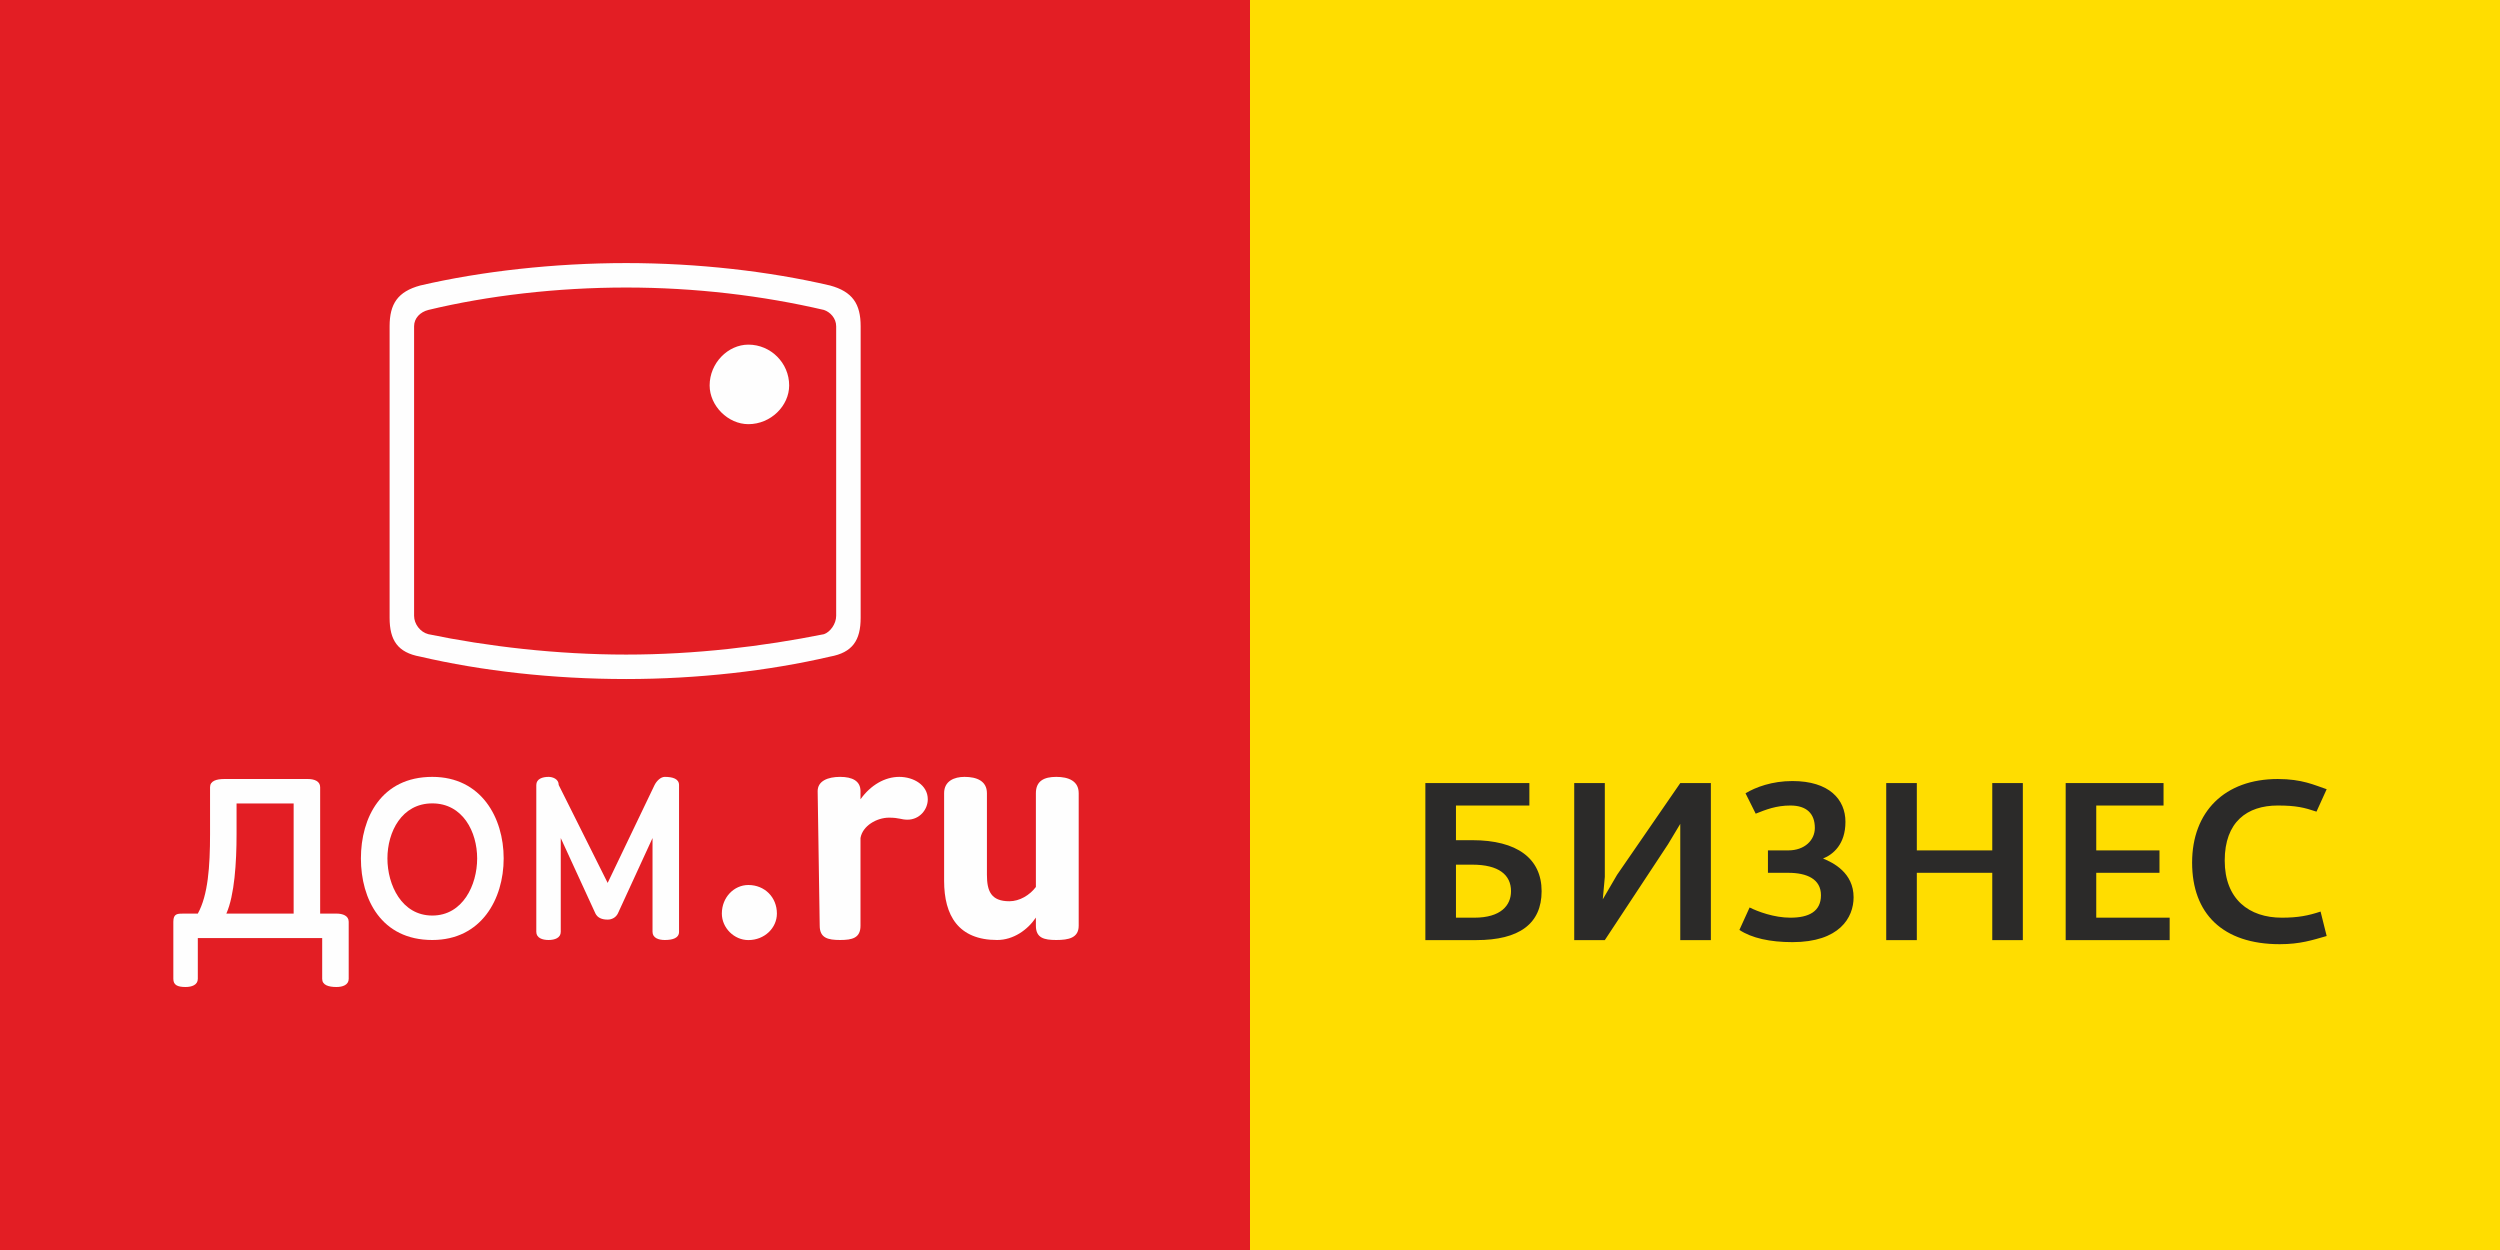
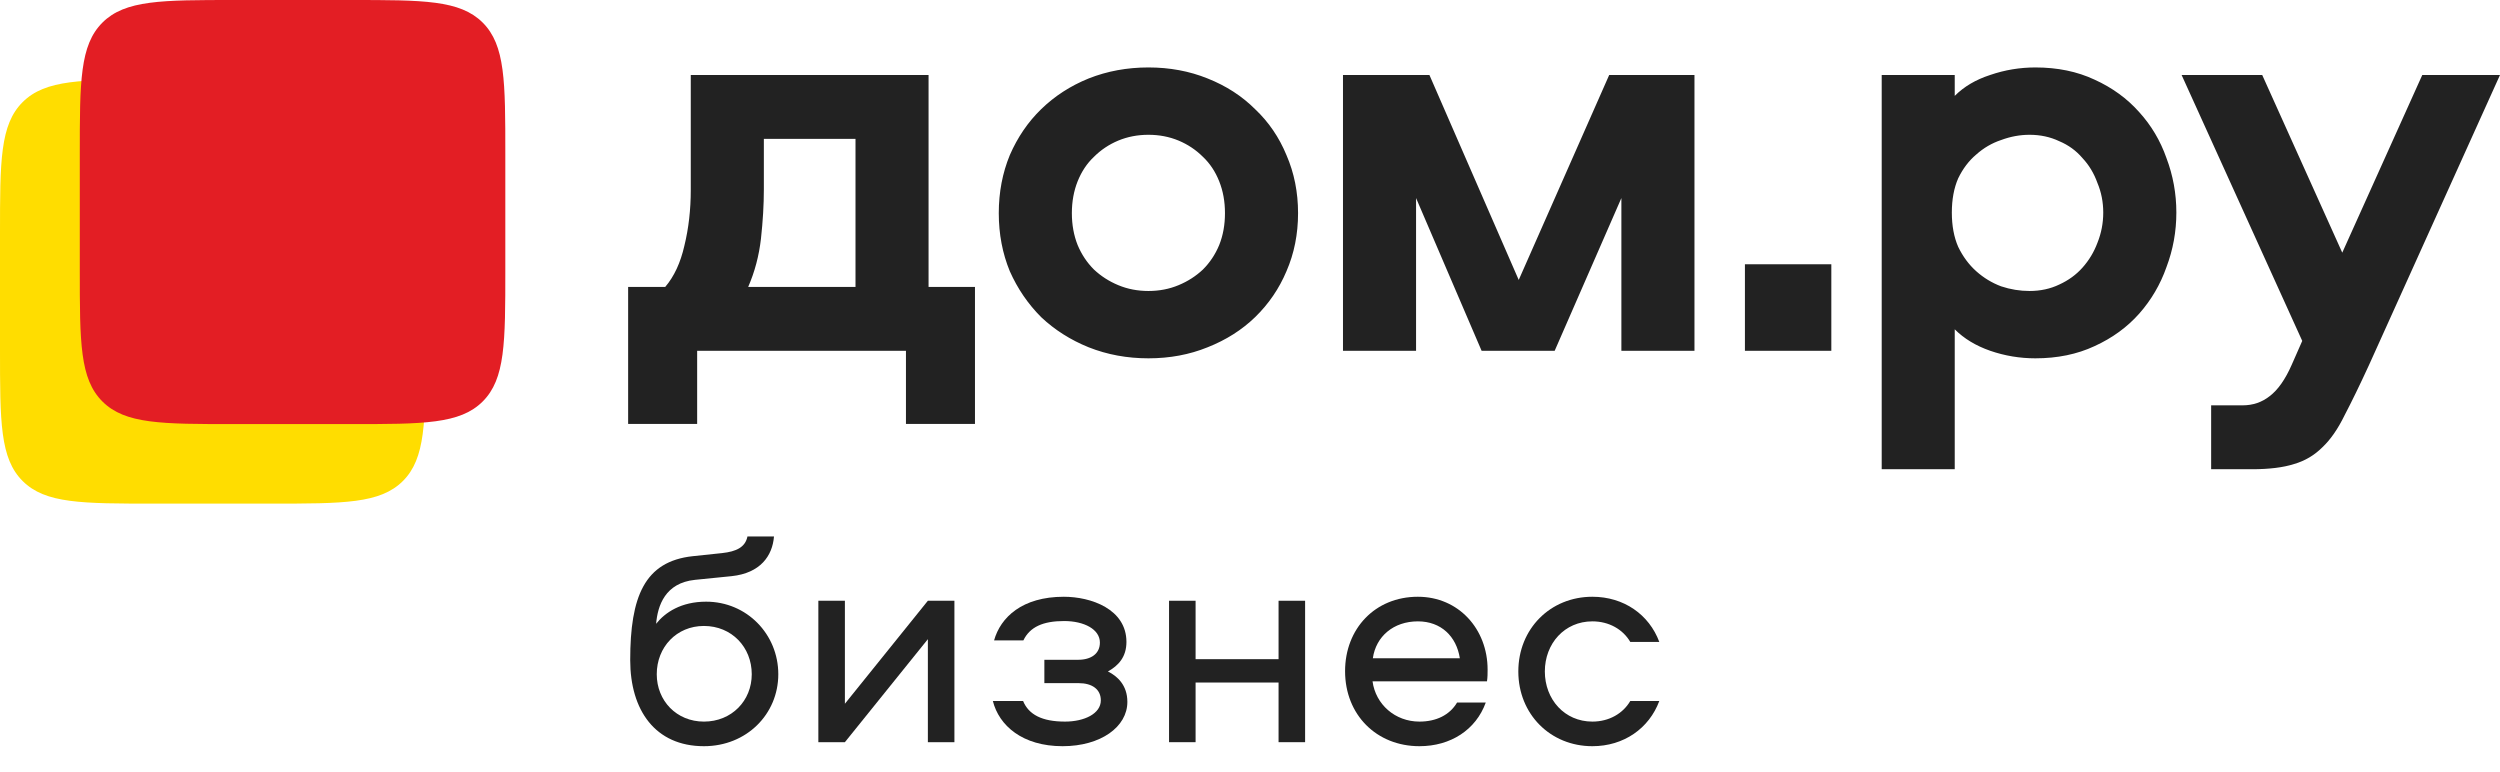
- <svg xmlns="http://www.w3.org/2000/svg" width="96" height="48" viewBox="0 0 96 48" fill="none">
-   <path fill-rule="evenodd" clip-rule="evenodd" d="M48 48H0V0H48V48Z" fill="#E31E24" />
-   <path fill-rule="evenodd" clip-rule="evenodd" d="M16.6 36.096C14.642 36.096 13.859 34.53 13.859 32.964C13.859 31.398 14.642 29.832 16.6 29.832C18.479 29.832 19.341 31.398 19.341 32.964C19.341 34.53 18.479 36.096 16.6 36.096ZM16.6 30.85C15.425 30.85 14.877 31.946 14.877 32.964C14.877 33.982 15.425 35.157 16.6 35.157C17.774 35.157 18.323 33.982 18.323 32.964C18.323 31.946 17.774 30.85 16.6 30.85Z" fill="#FEFEFE" />
-   <path fill-rule="evenodd" clip-rule="evenodd" d="M7.596 35.082C7.987 34.377 8.066 33.281 8.066 32.028V30.227C8.066 29.992 8.301 29.914 8.614 29.914H11.824C12.059 29.914 12.294 29.992 12.294 30.227V35.082H12.921C13.155 35.082 13.39 35.16 13.39 35.395V37.588C13.39 37.823 13.155 37.901 12.921 37.901C12.607 37.901 12.372 37.823 12.372 37.588V36.022H7.596V37.588C7.596 37.823 7.361 37.901 7.126 37.901C6.813 37.901 6.656 37.823 6.656 37.588V35.395C6.656 35.082 6.813 35.082 7.048 35.082H7.596ZM11.276 35.082V30.854H9.084V32.028C9.084 33.124 9.005 34.377 8.692 35.082H11.276Z" fill="#FEFEFE" />
-   <path fill-rule="evenodd" clip-rule="evenodd" d="M26.075 35.783C26.075 36.018 25.84 36.096 25.527 36.096C25.292 36.096 25.057 36.018 25.057 35.783V32.181L23.726 35.078C23.648 35.235 23.491 35.313 23.334 35.313C23.099 35.313 22.943 35.235 22.864 35.078L21.533 32.181V35.783C21.533 36.018 21.299 36.096 21.064 36.096C20.829 36.096 20.594 36.018 20.594 35.783V30.145C20.594 29.91 20.829 29.832 21.064 29.832C21.22 29.832 21.455 29.91 21.455 30.145L23.334 33.904L25.135 30.145C25.214 29.989 25.37 29.832 25.527 29.832C25.84 29.832 26.075 29.91 26.075 30.145V35.783Z" fill="#FEFEFE" />
-   <path fill-rule="evenodd" clip-rule="evenodd" d="M28.737 36.099C28.189 36.099 27.719 35.629 27.719 35.081C27.719 34.454 28.189 33.984 28.737 33.984C29.363 33.984 29.833 34.454 29.833 35.081C29.833 35.629 29.363 36.099 28.737 36.099Z" fill="#FEFEFE" />
-   <path fill-rule="evenodd" clip-rule="evenodd" d="M34.531 29.832C33.982 29.832 33.434 30.145 33.043 30.693V30.38C33.043 29.989 32.73 29.832 32.26 29.832C31.79 29.832 31.398 29.989 31.398 30.38L31.477 35.548C31.477 36.018 31.79 36.096 32.26 36.096C32.73 36.096 33.043 36.018 33.043 35.548V32.181C33.121 31.711 33.669 31.398 34.139 31.398C34.531 31.398 34.609 31.476 34.844 31.476C35.314 31.476 35.627 31.085 35.627 30.693C35.627 30.145 35.079 29.832 34.531 29.832Z" fill="#FEFEFE" />
-   <path fill-rule="evenodd" clip-rule="evenodd" d="M40.561 29.832C40.091 29.832 39.778 29.989 39.778 30.459V34.06C39.543 34.374 39.151 34.608 38.76 34.608C38.055 34.608 37.898 34.217 37.898 33.591V30.459C37.898 29.989 37.507 29.832 37.037 29.832C36.645 29.832 36.254 29.989 36.254 30.459V33.825C36.254 35.157 36.802 36.096 38.29 36.096C38.916 36.096 39.464 35.705 39.778 35.235V35.548C39.778 36.018 40.091 36.096 40.561 36.096C41.03 36.096 41.422 36.018 41.422 35.548V30.459C41.422 29.989 41.03 29.832 40.561 29.832Z" fill="#FEFEFE" />
-   <path fill-rule="evenodd" clip-rule="evenodd" d="M28.738 13.234C27.955 13.234 27.25 13.939 27.25 14.8C27.25 15.584 27.955 16.288 28.738 16.288C29.599 16.288 30.304 15.584 30.304 14.8C30.304 13.939 29.599 13.234 28.738 13.234Z" fill="#FEFEFE" />
-   <path fill-rule="evenodd" clip-rule="evenodd" d="M31.875 10.963C29.525 10.415 26.785 10.102 24.044 10.102C21.303 10.102 18.485 10.415 16.136 10.963C15.274 11.198 14.961 11.668 14.961 12.529V23.726C14.961 24.588 15.274 25.058 16.136 25.214C18.485 25.762 21.225 26.075 24.044 26.075C26.785 26.075 29.525 25.762 31.875 25.214C32.736 25.058 33.049 24.588 33.049 23.726V12.529C33.049 11.668 32.736 11.198 31.875 10.963ZM32.109 23.648C32.109 23.961 31.875 24.274 31.64 24.353C29.29 24.823 26.706 25.136 24.044 25.136C21.382 25.136 18.72 24.823 16.449 24.353C16.136 24.274 15.901 23.961 15.901 23.648V12.529C15.901 12.216 16.136 11.981 16.449 11.902C18.72 11.354 21.382 11.041 24.044 11.041C26.706 11.041 29.29 11.354 31.64 11.902C31.875 11.981 32.109 12.216 32.109 12.529V23.648Z" fill="#FEFEFE" />
-   <path fill-rule="evenodd" clip-rule="evenodd" d="M48 48H96V0H48V48Z" fill="#FFDD00" />
-   <path d="M54.734 36.1H56.692C58.336 36.1 59.198 35.474 59.198 34.221C59.198 32.968 58.258 32.263 56.535 32.263H55.909V30.932H58.728V30.071H54.734V36.1ZM56.535 33.203C57.553 33.203 58.023 33.594 58.023 34.221C58.023 34.769 57.632 35.239 56.614 35.239H55.909V33.203H56.535ZM60.45 36.1H61.625L64.052 32.42L64.522 31.637V32.498V36.1H65.697V30.071H64.522L62.095 33.594L61.547 34.534L61.625 33.673V30.071H60.45V36.1ZM68.829 36.178C70.63 36.178 71.178 35.239 71.178 34.456C71.178 33.516 70.395 33.124 70.004 32.968C70.395 32.811 70.865 32.42 70.865 31.558C70.865 30.697 70.239 29.992 68.829 29.992C68.046 29.992 67.419 30.227 67.028 30.462L67.419 31.245C67.811 31.089 68.203 30.932 68.751 30.932C69.377 30.932 69.69 31.245 69.69 31.793C69.69 32.263 69.299 32.655 68.672 32.655H67.889V33.516H68.672C69.377 33.516 69.925 33.751 69.925 34.377C69.925 35.004 69.456 35.239 68.751 35.239C68.124 35.239 67.498 35.004 67.185 34.847L66.793 35.709C67.263 36.022 67.968 36.178 68.829 36.178ZM72.431 36.1H73.606V33.516H76.503V36.1H77.677V30.071H76.503V32.655H73.606V30.071H72.431V36.1ZM79.322 36.1H83.315V35.239H80.496V33.516H82.924V32.655H80.496V30.932H83.08V30.071H79.322V36.1ZM87.543 36.257C88.327 36.257 88.796 36.1 89.344 35.943L89.11 35.004C88.64 35.16 88.248 35.239 87.622 35.239C86.369 35.239 85.429 34.534 85.429 33.046C85.429 31.558 86.291 30.932 87.465 30.932C88.17 30.932 88.483 31.01 88.953 31.167L89.344 30.306C88.875 30.149 88.405 29.914 87.465 29.914C85.429 29.914 84.177 31.167 84.177 33.124C84.177 35.082 85.351 36.257 87.543 36.257Z" fill="#2B2A29" />
+ <svg xmlns="http://www.w3.org/2000/svg" width="94" height="29" viewBox="0 0 94 29" fill="none">
+   <path fill-rule="evenodd" clip-rule="evenodd" d="M45.405 2.95C44.722 2.674 43.981 2.536 43.181 2.536C42.381 2.536 41.632 2.674 40.934 2.95C40.251 3.227 39.655 3.612 39.146 4.107C38.652 4.588 38.26 5.163 37.969 5.832C37.693 6.502 37.554 7.229 37.554 8.015C37.554 8.801 37.693 9.529 37.969 10.199C38.26 10.853 38.652 11.428 39.146 11.923C39.655 12.403 40.251 12.782 40.934 13.058C41.632 13.335 42.381 13.473 43.181 13.473C43.981 13.473 44.722 13.335 45.405 13.058C46.103 12.782 46.699 12.403 47.194 11.923C47.703 11.428 48.095 10.853 48.371 10.199C48.662 9.529 48.807 8.801 48.807 8.015C48.807 7.229 48.662 6.502 48.371 5.832C48.095 5.163 47.703 4.588 47.194 4.107C46.699 3.612 46.103 3.227 45.405 2.95ZM42.047 5.286C42.396 5.141 42.774 5.068 43.181 5.068C43.588 5.068 43.966 5.141 44.315 5.286C44.664 5.432 44.969 5.636 45.231 5.898C45.493 6.145 45.696 6.451 45.841 6.815C45.987 7.179 46.059 7.578 46.059 8.015C46.059 8.452 45.987 8.852 45.841 9.216C45.696 9.565 45.493 9.871 45.231 10.133C44.969 10.38 44.664 10.577 44.315 10.722C43.966 10.868 43.588 10.941 43.181 10.941C42.774 10.941 42.396 10.868 42.047 10.722C41.698 10.577 41.393 10.38 41.131 10.133C40.869 9.871 40.666 9.565 40.52 9.216C40.375 8.852 40.302 8.452 40.302 8.015C40.302 7.578 40.375 7.179 40.52 6.815C40.666 6.451 40.869 6.145 41.131 5.898C41.393 5.636 41.698 5.432 42.047 5.286ZM34.064 13.189V15.94H36.659V10.788H34.914V2.819H25.973V7.142C25.973 7.884 25.893 8.583 25.733 9.238C25.588 9.878 25.348 10.395 25.013 10.788H23.618V15.94H26.213V13.189H34.064ZM28.612 8.976C28.684 8.321 28.721 7.702 28.721 7.12V5.221H32.167V10.788H28.132C28.379 10.22 28.539 9.616 28.612 8.976ZM58.456 13.189H55.708L53.244 7.447V13.189H50.496V2.819H53.746L57.104 10.526L60.506 2.819H63.712V13.189H60.964V7.447L58.456 13.189ZM68.858 9.936H65.609V13.189H68.858V9.936ZM81.831 7.993C81.831 8.706 81.706 9.391 81.458 10.046C81.228 10.7 80.884 11.283 80.435 11.792C79.983 12.301 79.425 12.709 78.754 13.015C78.101 13.32 77.359 13.473 76.529 13.473C75.95 13.473 75.38 13.379 74.831 13.189C74.29 13 73.846 12.731 73.498 12.382V17.643H70.752V2.819H73.498V3.605C73.846 3.256 74.29 2.994 74.831 2.819C75.38 2.63 75.95 2.536 76.529 2.536C77.359 2.536 78.101 2.688 78.754 2.994C79.425 3.299 79.983 3.707 80.435 4.217C80.884 4.711 81.228 5.286 81.458 5.941C81.706 6.596 81.831 7.28 81.831 7.993ZM79.082 7.993C79.082 7.601 79.01 7.229 78.864 6.88C78.734 6.516 78.545 6.203 78.298 5.941C78.063 5.665 77.774 5.454 77.426 5.308C77.09 5.148 76.717 5.068 76.311 5.068C75.95 5.068 75.594 5.134 75.242 5.265C74.894 5.381 74.584 5.563 74.307 5.81C74.03 6.043 73.804 6.341 73.628 6.705C73.469 7.069 73.389 7.499 73.389 7.993C73.389 8.488 73.469 8.917 73.628 9.281C73.804 9.646 74.03 9.951 74.307 10.199C74.584 10.446 74.894 10.635 75.242 10.766C75.594 10.883 75.95 10.941 76.311 10.941C76.717 10.941 77.09 10.861 77.426 10.7C77.774 10.541 78.063 10.33 78.298 10.067C78.545 9.791 78.734 9.478 78.864 9.129C79.01 8.765 79.082 8.386 79.082 7.993ZM88.157 15.613C88.416 15.118 88.722 14.492 89.07 13.735L94 2.819H91.078L88.069 9.5L85.059 2.819H82.028L86.564 12.818L86.17 13.713C85.927 14.267 85.65 14.659 85.344 14.892C85.05 15.125 84.711 15.241 84.317 15.241H83.139V17.643H84.669C85.323 17.643 85.851 17.578 86.258 17.447C86.664 17.33 87.021 17.119 87.327 16.813C87.633 16.523 87.909 16.122 88.157 15.613Z" fill="#222222" />
+   <path fill-rule="evenodd" clip-rule="evenodd" d="M0 13.137C0 15.871 4.31845e-06 17.238 0.852 18.087C1.704 18.936 3.075 18.936 5.818 18.936H10.182C12.925 18.936 14.296 18.936 15.148 18.087C16 17.238 16 15.871 16 13.137V8.788C16 6.055 16 4.688 15.148 3.839C14.296 2.99 12.925 2.99 10.182 2.99H5.818C3.075 2.99 1.704 2.99 0.852 3.839C4.31845e-06 4.688 0 6.055 0 8.788V13.137Z" fill="#FFDD00" />
+   <path fill-rule="evenodd" clip-rule="evenodd" d="M3 10.148C3 12.881 3 14.248 3.852 15.097C4.704 15.946 6.075 15.946 8.818 15.946H13.182C15.925 15.946 17.296 15.946 18.148 15.097C19 14.248 19 12.881 19 10.148V5.799C19 3.065 19 1.698 18.148 0.849C17.296 1.30121e-06 15.925 0 13.182 0H8.818C6.075 0 4.704 1.30121e-06 3.852 0.849C3 1.698 3 3.065 3 5.799V10.148Z" fill="#E31E24" />
+   <path d="M26.55 22.623C25.61 22.623 25.007 23.027 24.67 23.455C24.728 22.773 25.007 21.918 26.132 21.802L27.512 21.663C28.591 21.548 29.044 20.9 29.102 20.172H28.104C28.023 20.576 27.686 20.738 27.153 20.796L26.051 20.912C24.23 21.108 23.696 22.438 23.696 24.82C23.696 26.704 24.636 28.057 26.468 28.057C28.069 28.057 29.264 26.854 29.264 25.351C29.264 23.848 28.081 22.623 26.55 22.623ZM26.468 27.132C25.436 27.132 24.694 26.346 24.694 25.351C24.694 24.334 25.436 23.536 26.468 23.536C27.512 23.536 28.266 24.334 28.266 25.351C28.266 26.346 27.512 27.132 26.468 27.132Z" fill="#222222" />
+   <path d="M31.768 27.906L34.888 24.033V27.906H35.886V22.588H34.888L31.768 26.461V22.588H30.77V27.906H31.768Z" fill="#222222" />
+   <path d="M42.354 24.137C42.354 22.9 41.02 22.438 39.999 22.438C38.433 22.438 37.621 23.212 37.377 24.079H38.479C38.723 23.571 39.222 23.351 40.011 23.351C40.765 23.351 41.356 23.663 41.356 24.16C41.356 24.577 41.031 24.808 40.533 24.808H39.268V25.686H40.556C41.066 25.686 41.391 25.918 41.391 26.334C41.391 26.831 40.776 27.132 40.045 27.132C39.175 27.132 38.677 26.866 38.468 26.357H37.331C37.563 27.282 38.445 28.057 39.953 28.057C41.391 28.057 42.389 27.328 42.389 26.392C42.389 25.756 42.006 25.421 41.658 25.247C42.052 25.028 42.354 24.704 42.354 24.137Z" fill="#222222" />
+   <path d="M48.074 22.588V24.785H44.954V22.588H43.956V27.906H44.954V25.663H48.074V27.906H49.072V22.588H48.074Z" fill="#222222" />
+   <path d="M53.371 27.132C52.454 27.132 51.723 26.484 51.607 25.617H55.911C55.934 25.467 55.934 25.305 55.934 25.178C55.934 23.652 54.844 22.438 53.313 22.438C51.7 22.438 50.575 23.64 50.575 25.236C50.575 26.877 51.758 28.057 53.371 28.057C54.542 28.057 55.493 27.444 55.865 26.415H54.786C54.507 26.889 53.997 27.132 53.371 27.132ZM53.313 23.363C54.183 23.363 54.763 23.929 54.89 24.75H51.619C51.735 23.929 52.396 23.363 53.313 23.363Z" fill="#222222" />
+   <path d="M62.39 24.137C62.007 23.108 61.056 22.438 59.873 22.438C58.295 22.438 57.089 23.64 57.089 25.247C57.089 26.854 58.295 28.057 59.873 28.057C61.056 28.057 62.007 27.386 62.39 26.357H61.299C61.021 26.831 60.499 27.132 59.873 27.132C58.829 27.132 58.086 26.299 58.086 25.247C58.086 24.195 58.829 23.363 59.873 23.363C60.499 23.363 61.021 23.663 61.299 24.137H62.39Z" fill="#222222" />
</svg>
